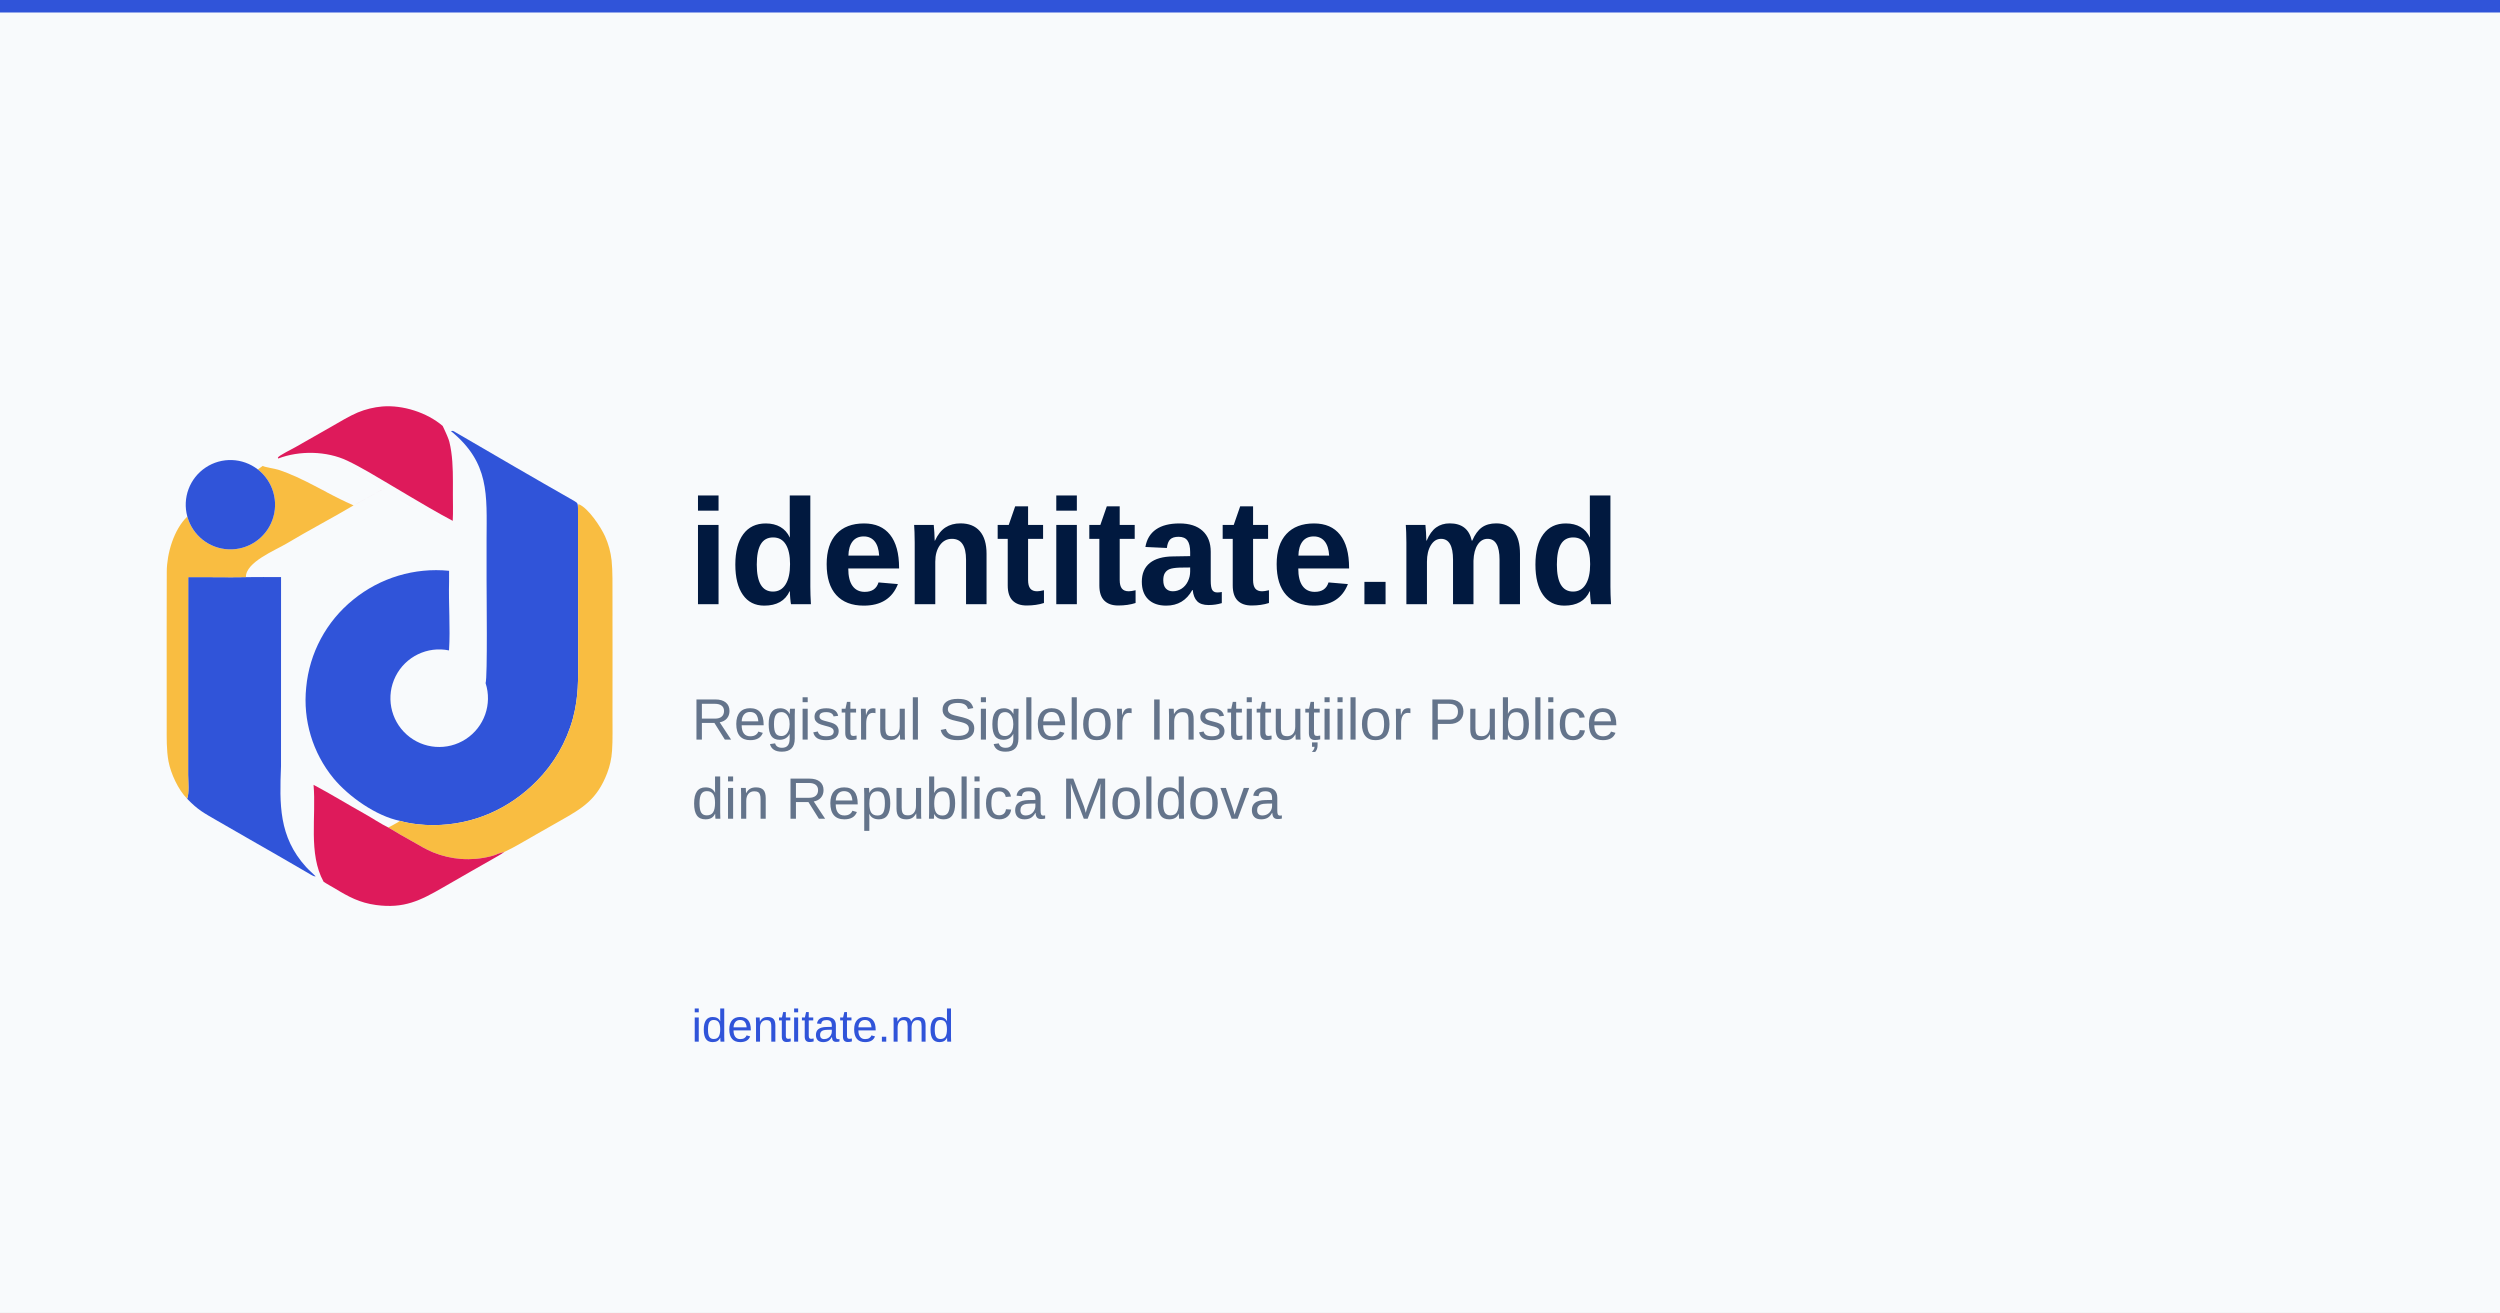
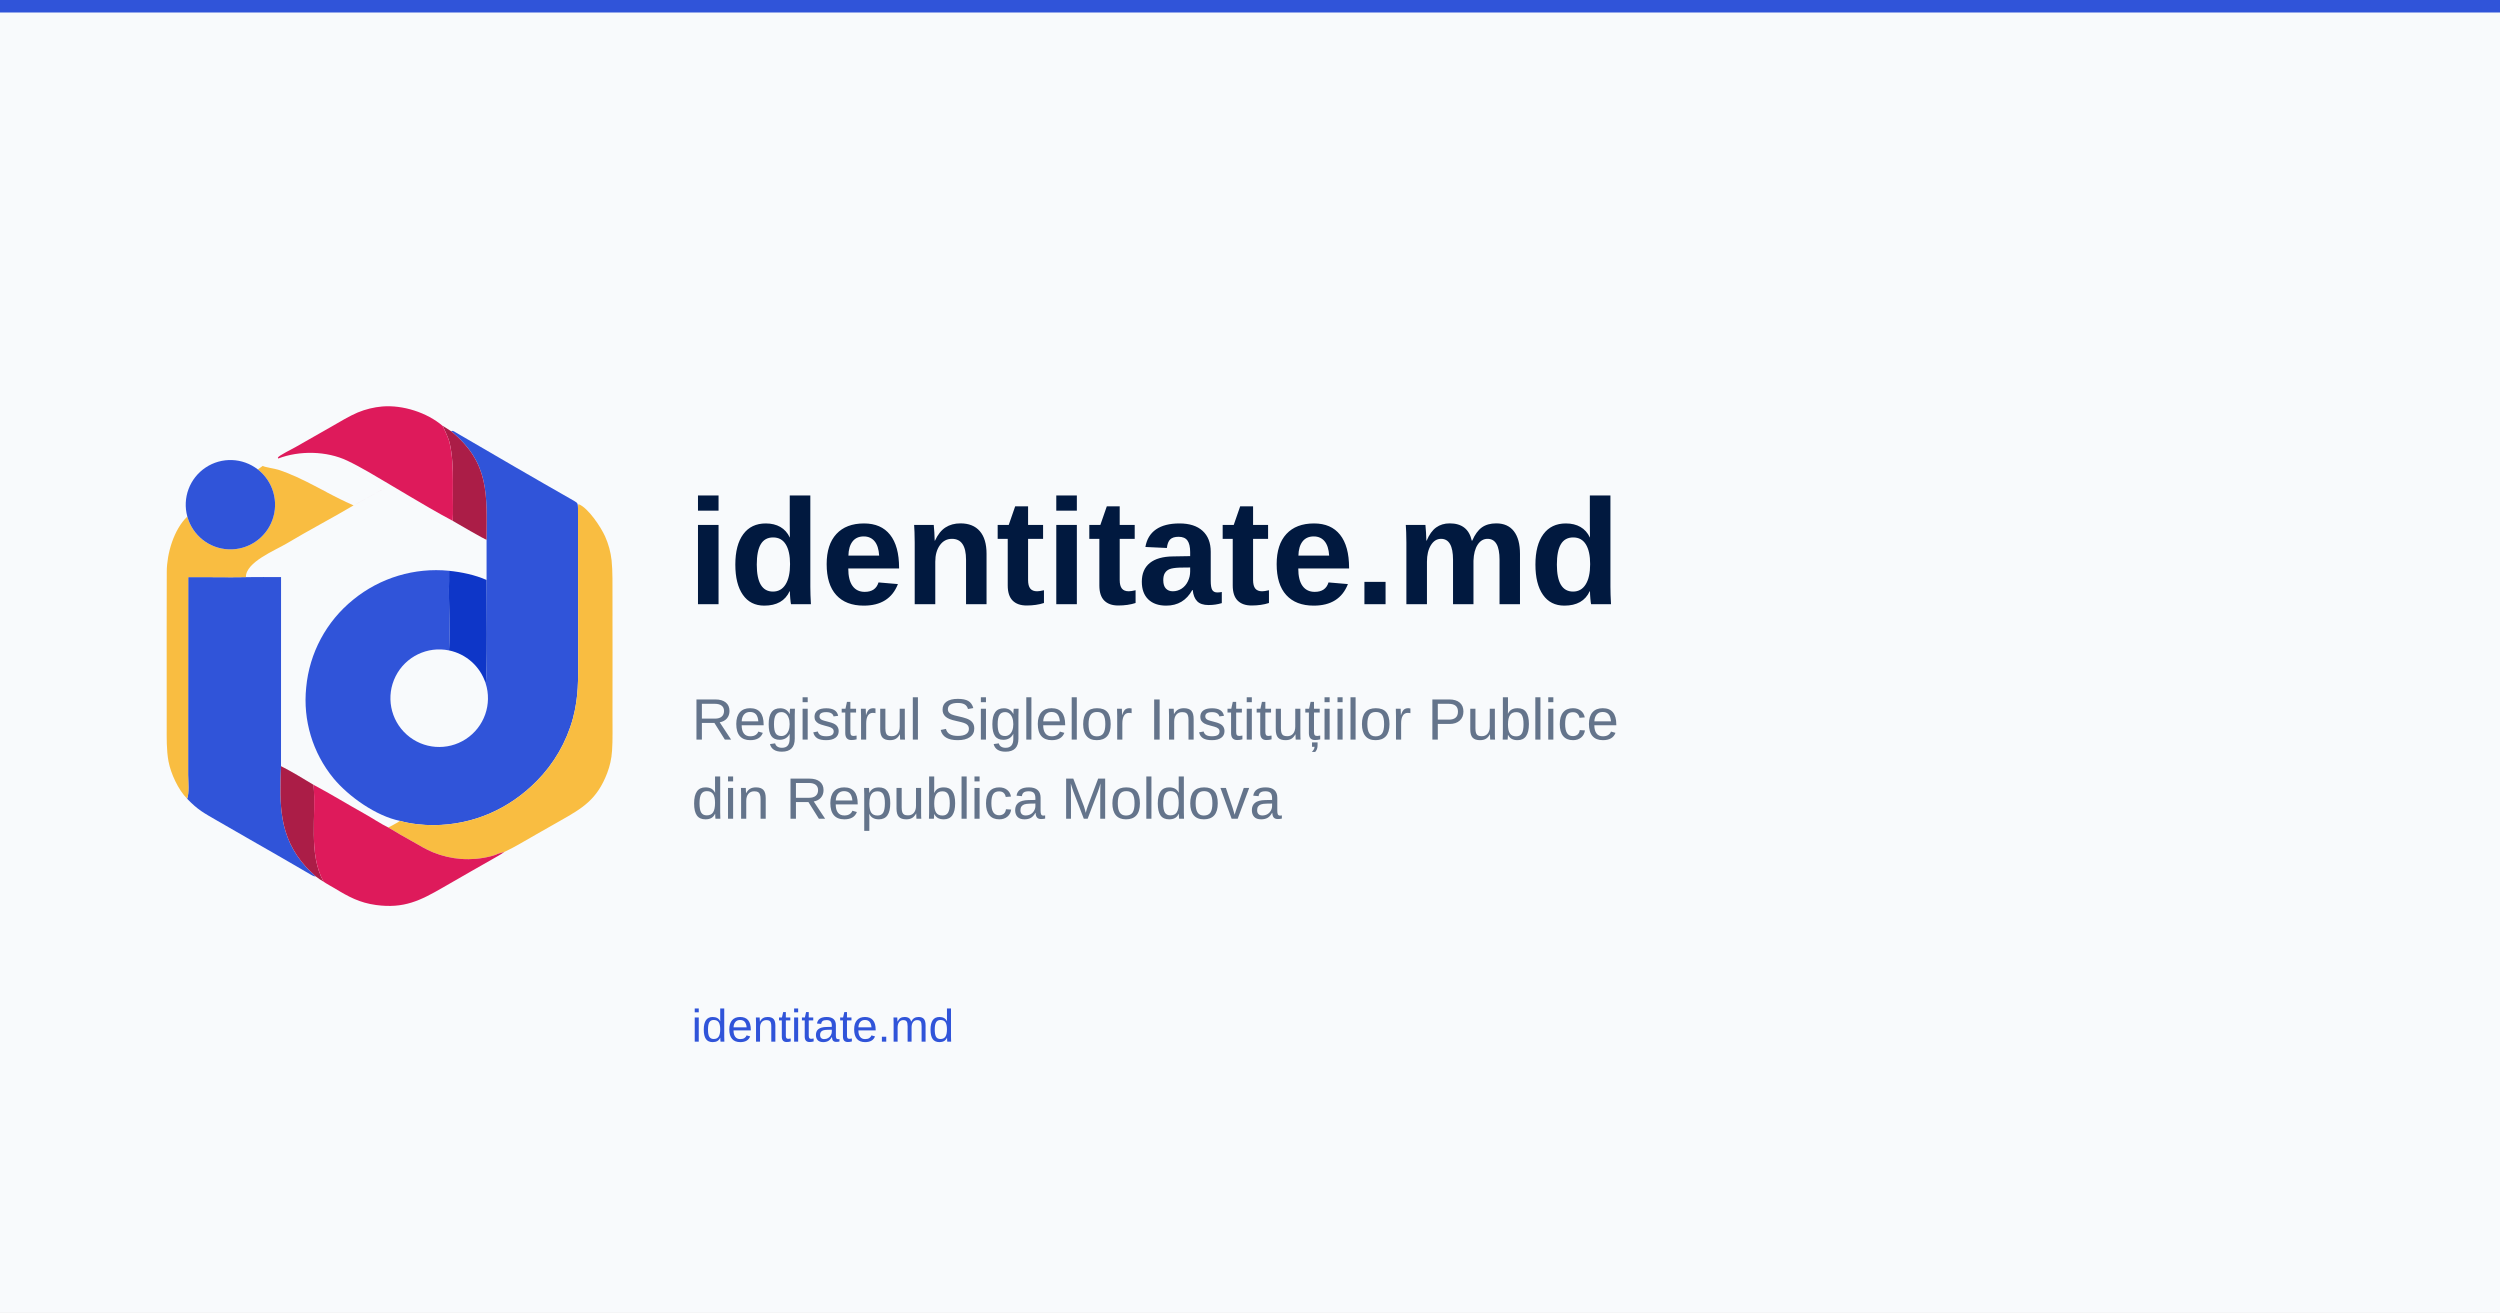
<svg xmlns="http://www.w3.org/2000/svg" width="1200" height="630" viewBox="0 0 1200 630" fill="none">
  <rect width="1200" height="630" fill="#F8FAFC" />
  <rect width="1200" height="6" fill="#3054D9" />
  <g transform="translate(80, 195) scale(1.23)">
    <g clip-path="url(#clip-icon)">
      <path d="M158.539 121.797C156.014 131.047 151.139 139.489 144.388 146.297C133.529 157.256 119.652 163.365 104.146 163.478C100.097 163.508 94.932 162.94 91.029 161.798C81.814 159.939 71.075 152.394 65.106 145.192C56.969 135.273 53.134 122.518 54.449 109.759C55.681 96.312 62.311 83.94 72.822 75.464C83.306 66.913 96.754 62.867 110.216 64.212C110.156 65.587 110.25 66.917 110.209 68.269C109.965 77.039 110.75 86.604 110.183 95.283C101.757 93.551 93.215 97.688 89.346 105.378C85.481 113.065 87.25 122.39 93.666 128.127C100.078 133.861 109.54 134.582 116.749 129.882C123.957 125.182 127.116 116.232 124.457 108.046C125.253 105.961 124.829 72.241 124.84 67.8V52.11C124.904 34.388 126.08 22.084 110.93 9.685C111.749 9.479 111.974 9.727 112.707 10.155C128.108 19.134 143.513 28.125 159.012 36.939C159.793 37.383 160.139 37.668 160.304 38.051C160.469 38.435 160.454 38.916 160.515 39.746L160.575 81.96L160.582 98.026C160.582 106.573 160.774 113.388 158.539 121.797Z" fill="#3054D9" />
      <path d="M54.404 179.803C43.676 167.987 44.059 155.258 44.622 140.455L44.637 66.673C40.062 66.635 35.49 66.639 30.915 66.684C23.444 66.82 15.886 66.621 8.403 66.681L8.381 126.997V143.9C8.384 146.098 8.835 151.373 7.979 153.154C12.231 157.617 14.605 158.759 19.852 161.806L32.53 169.099C40.494 173.637 48.435 178.217 56.35 182.842C56.932 183.184 57.473 183.511 58.16 183.466C56.977 182.241 55.666 181.193 54.404 179.803Z" fill="#3054D9" />
      <path d="M8.381 143.9V126.997L8.407 66.681C15.89 66.625 23.447 66.824 30.919 66.685C30.795 60.827 42.421 56.202 46.846 53.55C55.399 48.422 64.34 43.778 72.93 38.694C72.311 38.428 71.695 38.157 71.079 37.875C61.864 33.671 53.176 27.915 43.54 24.771C42.267 24.357 38.244 23.79 37.493 23.275L35.577 24.666C41.557 29.324 43.845 37.312 41.234 44.431C38.623 51.551 31.715 56.165 24.139 55.849C16.566 55.534 10.063 50.36 8.054 43.049C2.806 48.053 0.06 57.454 0.038 64.592C-0.011 79.669 1.5214e-05 94.776 0.008 109.854L0.015 124.788C0.015 129.296 -0.109 134.173 0.721 138.606C1.604 143.322 4.534 149.724 7.982 153.15C8.835 151.369 8.388 146.094 8.381 143.896V143.9Z" fill="#F9BD41" />
      <path d="M24.142 55.849C31.715 56.165 38.627 51.551 41.238 44.431C43.848 37.312 41.561 29.324 35.581 24.665C29.653 20.052 21.438 19.751 15.191 23.925C8.944 28.099 6.07 35.801 8.061 43.049C10.071 50.36 16.573 55.533 24.146 55.849H24.142Z" fill="#3054D9" />
+       <path d="M57.319 147.736C54.19 145.786 47.883 142.063 44.626 140.455C44.062 155.258 43.679 167.987 54.408 179.803C55.67 181.193 56.981 182.241 58.164 183.466C59.317 184.353 59.982 184.807 61.237 185.544C55.2 174.596 58.419 160.086 57.323 147.733L57.319 147.736Z" fill="#AB1D47" />
      <path d="M173.797 134.548C173.606 137.479 172.975 140.368 171.926 143.111C167.937 153.507 162.408 156.779 153.325 161.904L144.336 167.013C141.248 168.768 134.918 172.54 132.004 173.821L131.801 173.911C131.564 173.968 129.348 174.606 129.235 174.655C128.48 175.072 127.274 175.414 126.429 175.636C118.946 177.552 111.043 176.996 103.898 174.058C101.04 172.852 98.575 171.368 95.908 169.824L91.254 167.209C89.752 166.247 88.02 165.319 86.465 164.372C87.261 164.075 89.293 162.862 90.176 162.381L91.032 161.799C94.935 162.941 100.1 163.508 104.15 163.478C119.656 163.365 133.532 157.256 144.392 146.297C151.142 139.489 156.018 131.047 158.542 121.797C160.777 113.389 160.586 106.573 160.586 98.026L160.578 81.961L160.518 39.746C160.545 39.306 160.5 38.416 160.744 38.194C164.538 39.66 169.492 47.215 171.108 50.833C172.422 53.779 173.271 56.912 173.632 60.117C174.083 64.509 173.959 69.724 173.974 74.217L174 96.132L173.985 120.572C173.974 124.821 174.109 130.446 173.801 134.548H173.797Z" fill="#F9BD41" />
+       <path d="M110.209 68.27C109.961 77.043 110.75 86.608 110.183 95.283C116.888 96.662 122.338 101.535 124.457 108.05C125.253 105.964 124.829 72.245 124.84 67.804C120.408 65.82 115.025 64.701 110.216 64.216C110.156 65.591 110.25 66.921 110.213 68.273L110.209 68.27Z" fill="#0E36C8" />
+       <path d="M108.943 10.329C109.011 10.479 109.074 10.625 109.142 10.776C109.274 11.076 109.401 11.373 109.521 11.666C109.886 12.541 110.19 13.345 110.322 13.875C111.554 18.898 111.711 24.233 111.715 29.49C111.715 31.241 111.7 32.984 111.704 34.701C111.704 36.005 111.726 37.534 111.738 39.085C111.749 41.08 111.741 43.109 111.644 44.725C112.91 45.51 124.254 52.062 124.848 52.115C124.911 34.396 126.083 22.088 110.938 9.69C110.772 9.634 108.579 8.082 107.726 7.684C107.932 8.123 108.233 8.754 108.556 9.457C108.684 9.739 108.819 10.032 108.95 10.329H108.943Z" fill="#AB1D47" />
      <path d="M74.196 38.052C74.429 37.928 74.666 37.796 74.91 37.665C75.395 37.394 75.898 37.112 76.383 36.834C77.111 36.417 77.806 36.015 78.37 35.704C81.266 34.088 84.444 32.39 87.239 30.635C91.893 33.382 97.291 36.632 102.542 39.66C105.69 41.478 108.785 43.218 111.636 44.721C111.738 43.105 111.745 41.076 111.73 39.081C111.723 37.529 111.7 35.997 111.696 34.697C111.696 32.98 111.711 31.236 111.708 29.486C111.704 24.233 111.546 18.894 110.314 13.871C110.186 13.345 109.882 12.537 109.514 11.662C109.394 11.369 109.262 11.072 109.135 10.772C109.071 10.621 109.003 10.471 108.935 10.325C108.804 10.028 108.669 9.735 108.541 9.453C108.218 8.747 107.921 8.115 107.711 7.68C101.614 2.453 92.189 -0.564 84.158 0.086C80.849 0.376 77.603 1.169 74.534 2.442C71.469 3.72 67.146 6.319 64.159 8.036C59.524 10.708 54.877 13.357 50.212 15.979C49.096 16.606 43.766 19.263 43.401 20.01L43.518 20.409C51.786 17.219 62.443 17.429 70.455 21.224C75.823 23.764 82.066 27.573 87.239 30.631C84.444 32.382 81.266 34.084 78.37 35.7C76.875 36.534 74.418 37.995 72.927 38.691C63.017 34.449 53.814 28.122 43.537 24.77C42.263 24.357 38.24 23.79 37.489 23.275C38.24 23.786 42.267 24.354 43.537 24.77C53.172 27.915 61.86 33.671 71.075 37.875C71.691 38.157 72.307 38.428 72.927 38.694C73.299 38.521 73.731 38.3 74.196 38.052Z" fill="#DE1A5B" />
      <path d="M131.801 173.912C130.629 174.814 128.54 175.933 127.21 176.7L118.728 181.531L107.963 187.719C98.925 192.949 92.599 196.112 81.694 194.636C75.361 193.779 70.985 191.435 65.617 188.155C64.527 187.505 62.127 186.205 61.233 185.544C55.197 174.599 58.419 160.086 57.319 147.736C64.016 151.287 70.538 155.311 77.156 158.996C79.812 160.473 83.88 163.148 86.461 164.373C88.016 165.319 89.748 166.247 91.25 167.209L95.904 169.824C98.572 171.368 101.036 172.852 103.894 174.058C111.039 176.996 118.943 177.553 126.425 175.636C127.27 175.415 128.476 175.073 129.231 174.656C129.344 174.607 131.56 173.968 131.797 173.912H131.801Z" fill="#DE1A5B" />
    </g>
    <defs>
      <clipPath id="clip-icon">
        <rect width="174" height="195" fill="white" />
      </clipPath>
    </defs>
  </g>
  <text x="330" y="290" font-family="system-ui, -apple-system, Arial, sans-serif" font-weight="700" font-size="72" fill="#01193F">identitate.md</text>
  <text x="332" y="355" font-family="system-ui, -apple-system, Arial, sans-serif" font-weight="400" font-size="28" fill="#64748B">Registrul Siglelor Instituțiilor Publice</text>
  <text x="332" y="393" font-family="system-ui, -apple-system, Arial, sans-serif" font-weight="400" font-size="28" fill="#64748B">din Republica Moldova</text>
  <text x="332" y="500" font-family="system-ui, -apple-system, Arial, sans-serif" font-weight="500" font-size="22" fill="#3054D9">identitate.md</text>
</svg>
